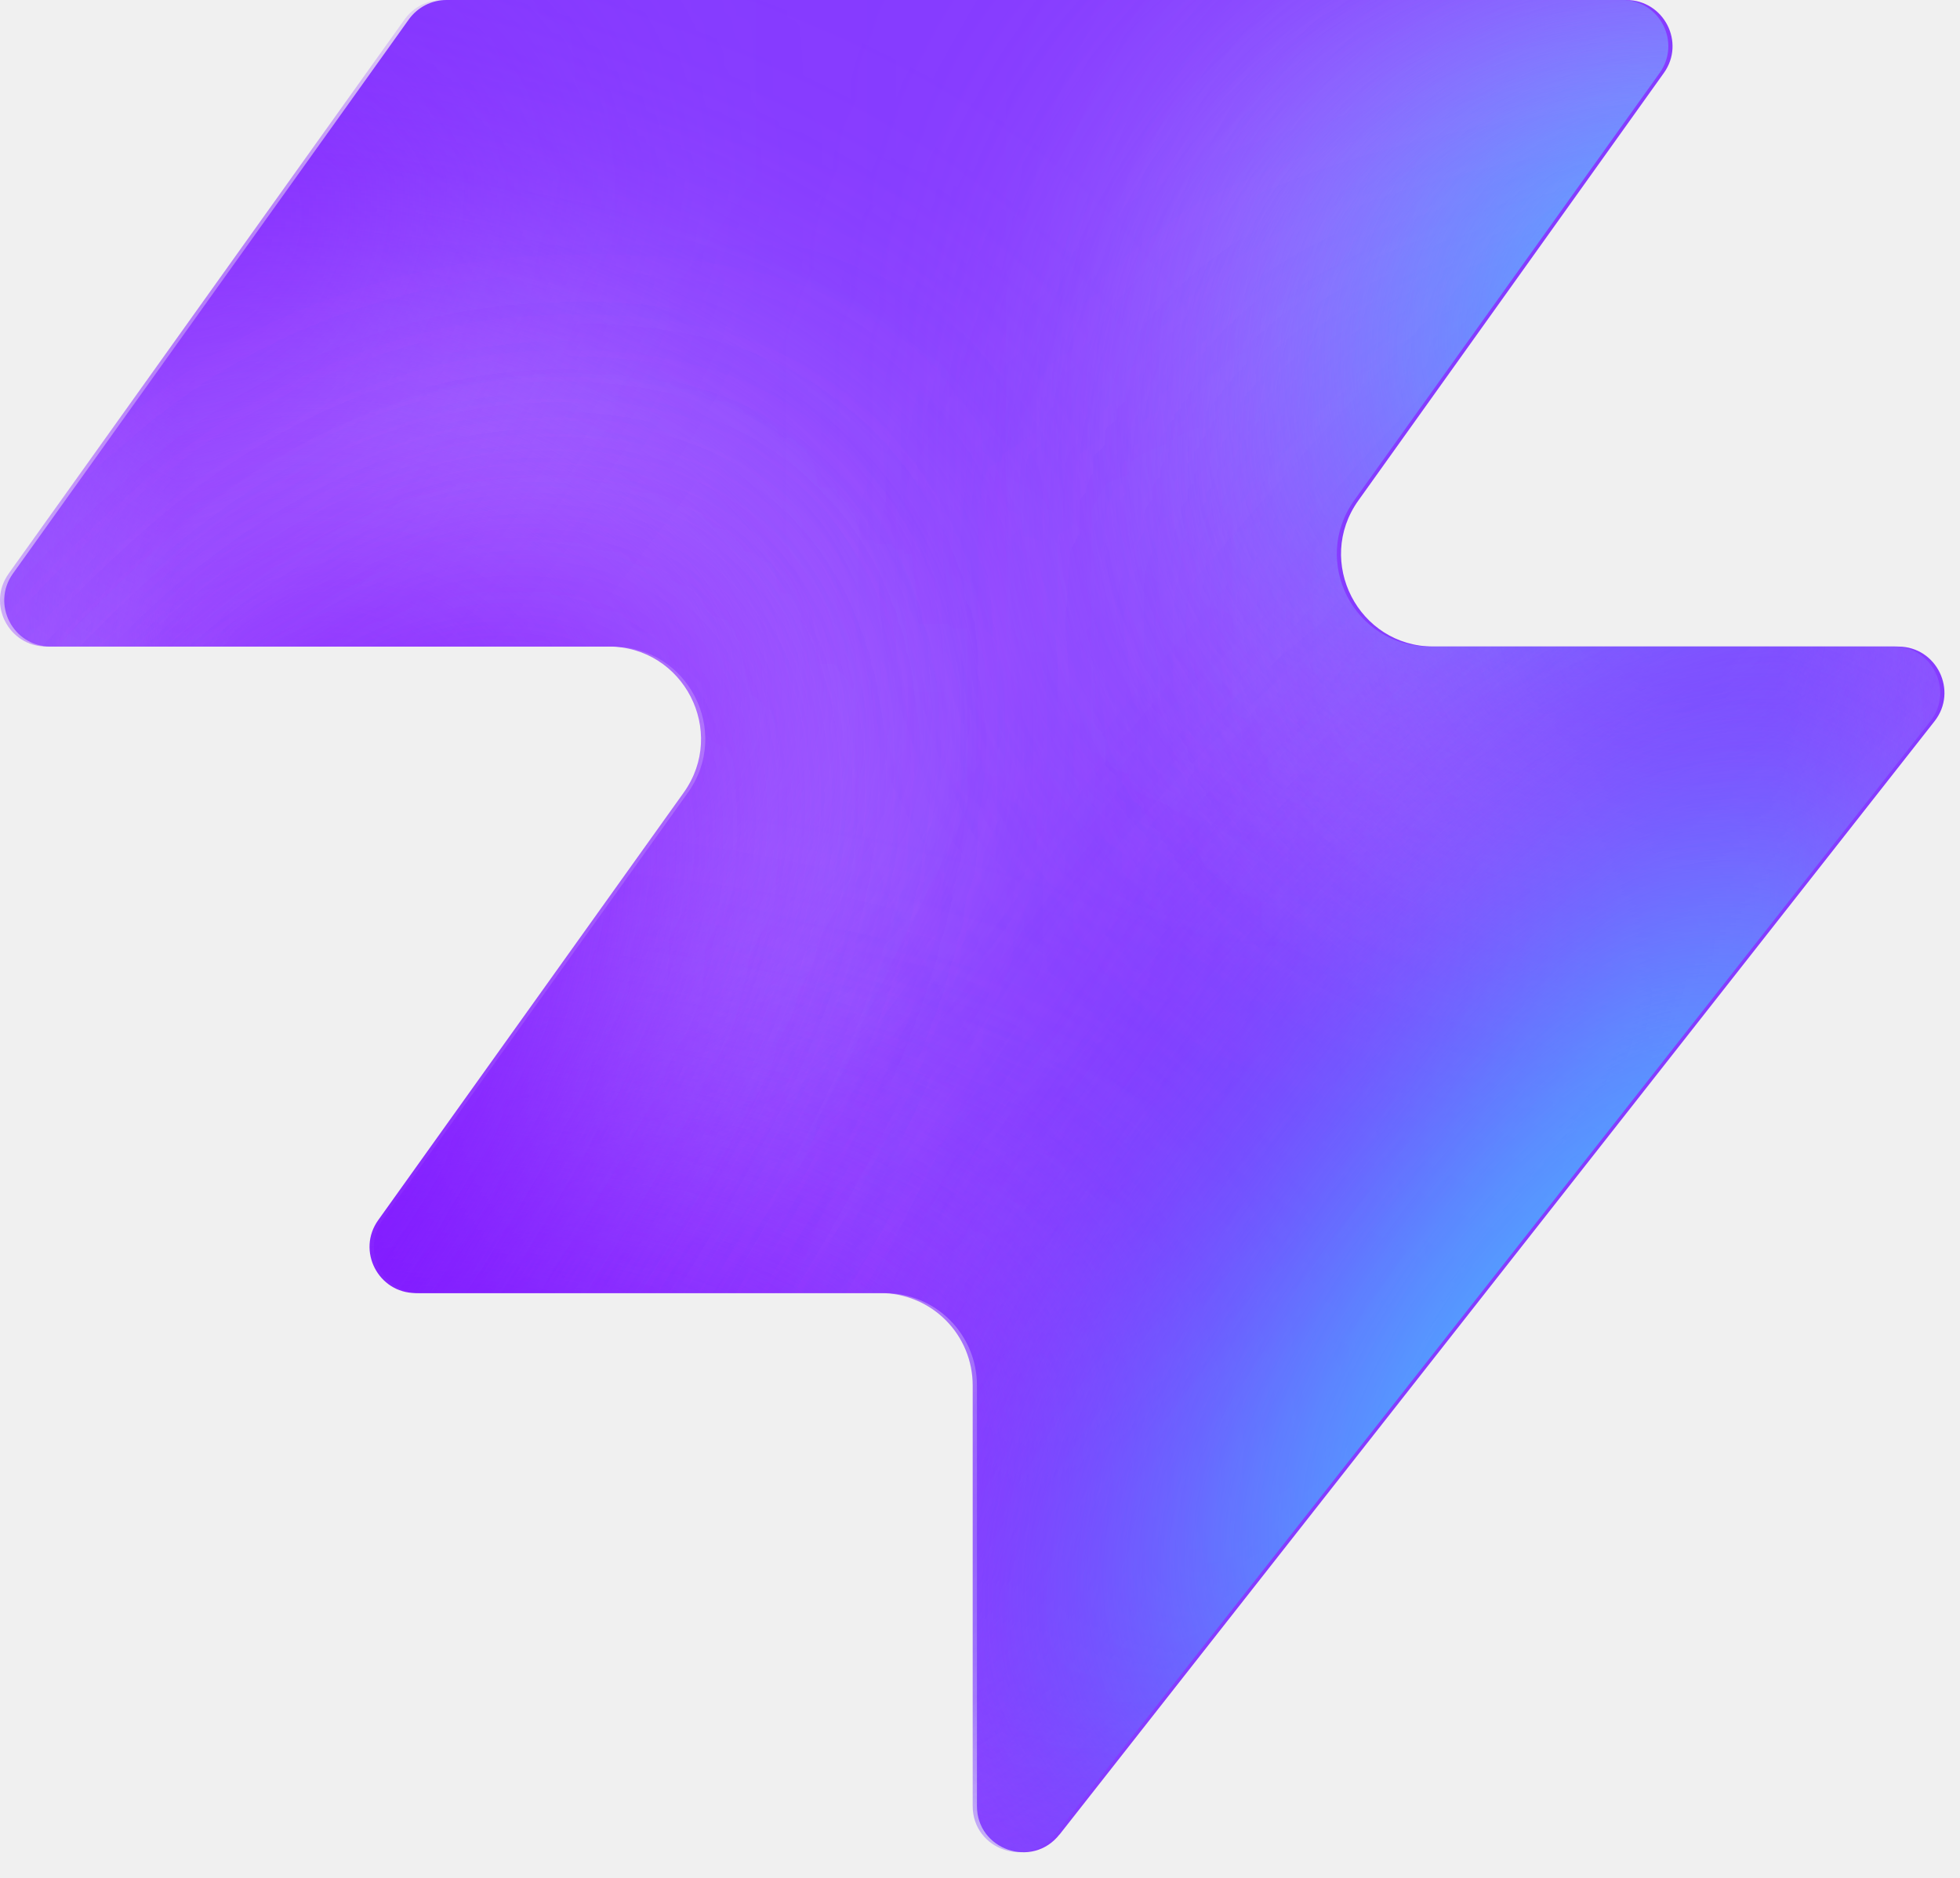
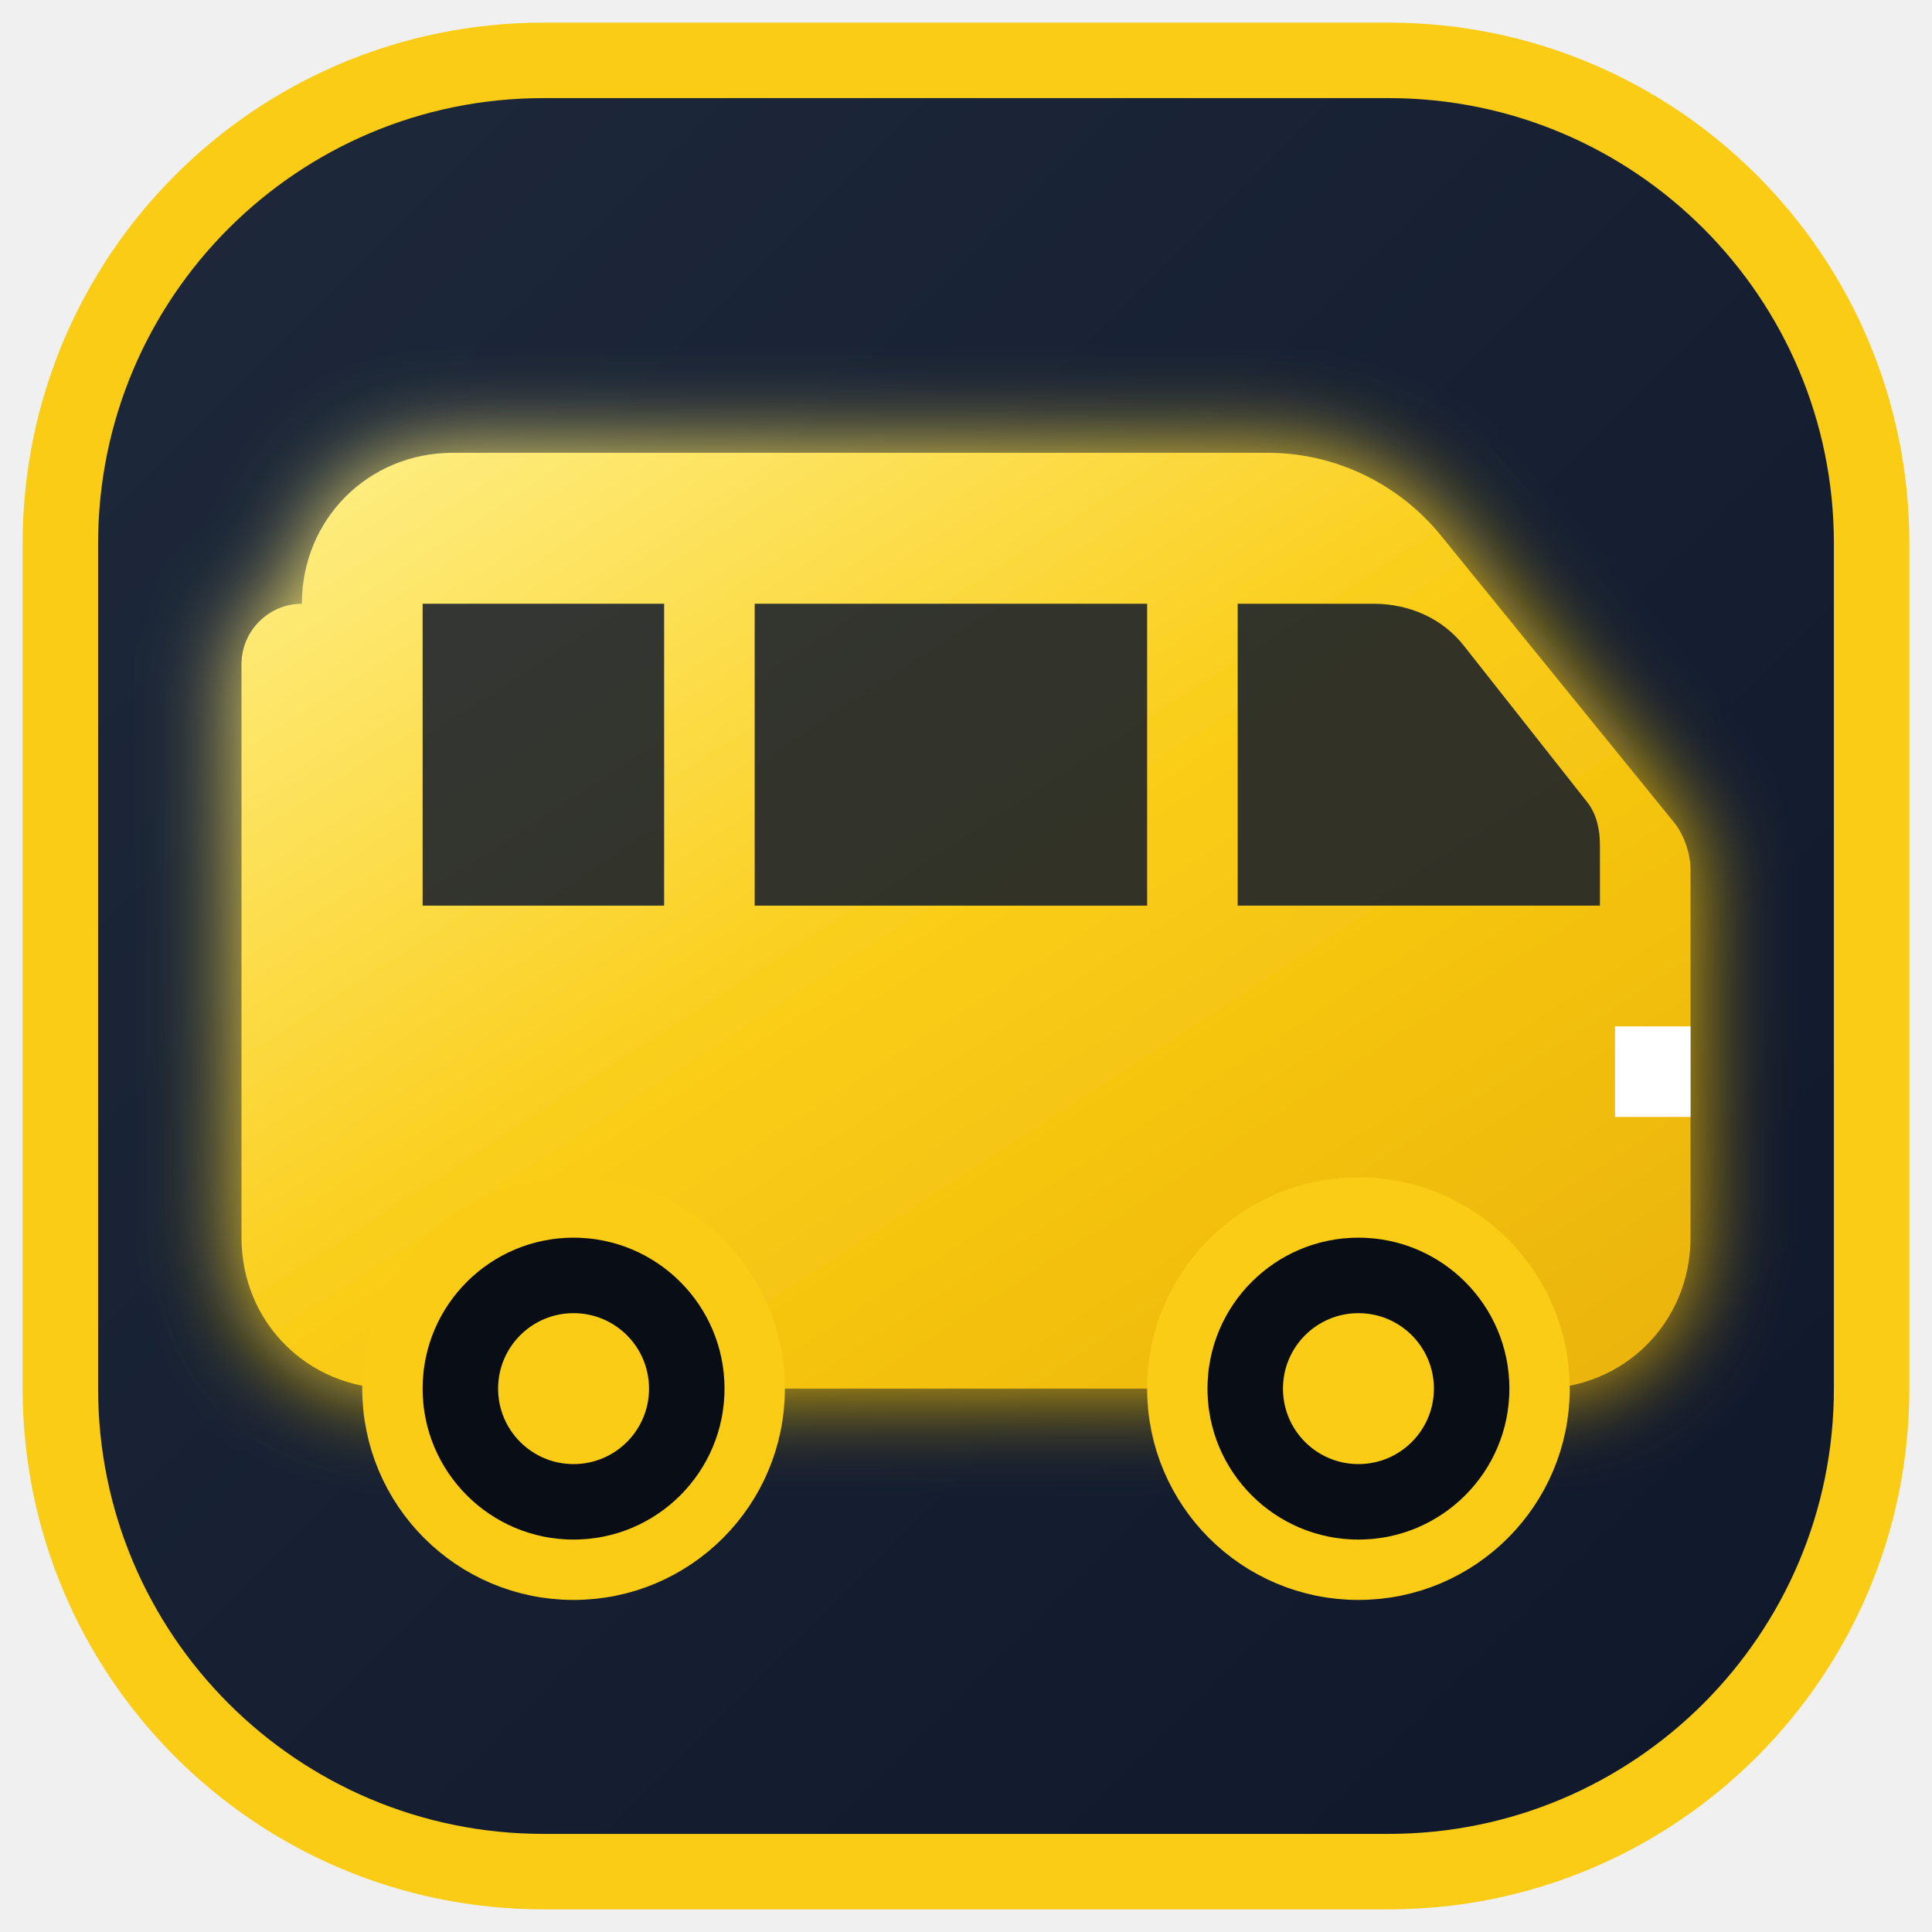
- <svg xmlns="http://www.w3.org/2000/svg" width="48" height="46" fill="none" viewBox="0 0 48 46">
-   <path fill="#863bff" d="M25.946 44.938c-.664.845-2.021.375-2.021-.698V33.937a2.26 2.26 0 0 0-2.262-2.262H10.287c-.92 0-1.456-1.04-.92-1.788l7.48-10.471c1.07-1.497 0-3.578-1.842-3.578H1.237c-.92 0-1.456-1.04-.92-1.788L10.013.474c.214-.297.556-.474.92-.474h28.894c.92 0 1.456 1.04.92 1.788l-7.48 10.471c-1.07 1.498 0 3.579 1.842 3.579h11.377c.943 0 1.473 1.088.89 1.83L25.947 44.94z" style="fill:#863bff;fill:color(display-p3 .525 .23 1);fill-opacity:1" />
-   <mask id="a" width="48" height="46" x="0" y="0" maskUnits="userSpaceOnUse" style="mask-type:alpha">
-     <path fill="#000" d="M25.842 44.938c-.664.844-2.021.375-2.021-.698V33.937a2.26 2.26 0 0 0-2.262-2.262H10.183c-.92 0-1.456-1.04-.92-1.788l7.48-10.471c1.07-1.498 0-3.579-1.842-3.579H1.133c-.92 0-1.456-1.04-.92-1.787L9.91.473c.214-.297.556-.474.92-.474h28.894c.92 0 1.456 1.04.92 1.788l-7.48 10.471c-1.07 1.498 0 3.578 1.842 3.578h11.377c.943 0 1.473 1.088.89 1.832L25.843 44.94z" style="fill:#000;fill-opacity:1" />
-   </mask>
-   <g mask="url(#a)">
-     <g filter="url(#b)">
-       <ellipse cx="5.508" cy="14.704" fill="#ede6ff" rx="5.508" ry="14.704" style="fill:#ede6ff;fill:color(display-p3 .927 .903 1);fill-opacity:1" transform="matrix(.00324 1 1 -.00324 -4.47 31.516)" />
-     </g>
-     <g filter="url(#c)">
-       <ellipse cx="10.399" cy="29.851" fill="#ede6ff" rx="10.399" ry="29.851" style="fill:#ede6ff;fill:color(display-p3 .927 .903 1);fill-opacity:1" transform="matrix(.00324 1 1 -.00324 -39.328 7.883)" />
-     </g>
-     <g filter="url(#d)">
-       <ellipse cx="5.508" cy="30.487" fill="#7e14ff" rx="5.508" ry="30.487" style="fill:#7e14ff;fill:color(display-p3 .492 .077 1);fill-opacity:1" transform="rotate(89.814 -25.913 -14.639)scale(1 -1)" />
-     </g>
-     <g filter="url(#e)">
-       <ellipse cx="5.508" cy="30.599" fill="#7e14ff" rx="5.508" ry="30.599" style="fill:#7e14ff;fill:color(display-p3 .492 .077 1);fill-opacity:1" transform="rotate(89.814 -32.644 -3.334)scale(1 -1)" />
-     </g>
-     <g filter="url(#f)">
-       <ellipse cx="5.508" cy="30.599" fill="#7e14ff" rx="5.508" ry="30.599" style="fill:#7e14ff;fill:color(display-p3 .492 .077 1);fill-opacity:1" transform="matrix(.00324 1 1 -.00324 -34.34 30.47)" />
-     </g>
-     <g filter="url(#g)">
-       <ellipse cx="14.072" cy="22.078" fill="#ede6ff" rx="14.072" ry="22.078" style="fill:#ede6ff;fill:color(display-p3 .927 .903 1);fill-opacity:1" transform="rotate(93.35 24.506 48.493)scale(-1 1)" />
-     </g>
-     <g filter="url(#h)">
-       <ellipse cx="3.47" cy="21.501" fill="#7e14ff" rx="3.47" ry="21.501" style="fill:#7e14ff;fill:color(display-p3 .492 .077 1);fill-opacity:1" transform="rotate(89.009 28.708 47.59)scale(-1 1)" />
-     </g>
-     <g filter="url(#i)">
-       <ellipse cx="3.47" cy="21.501" fill="#7e14ff" rx="3.47" ry="21.501" style="fill:#7e14ff;fill:color(display-p3 .492 .077 1);fill-opacity:1" transform="rotate(89.009 28.708 47.59)scale(-1 1)" />
-     </g>
-     <g filter="url(#j)">
-       <ellipse cx=".387" cy="8.972" fill="#7e14ff" rx="4.407" ry="29.108" style="fill:#7e14ff;fill:color(display-p3 .492 .077 1);fill-opacity:1" transform="rotate(39.51 .387 8.972)" />
-     </g>
-     <g filter="url(#k)">
-       <ellipse cx="47.523" cy="-6.092" fill="#7e14ff" rx="4.407" ry="29.108" style="fill:#7e14ff;fill:color(display-p3 .492 .077 1);fill-opacity:1" transform="rotate(37.892 47.523 -6.092)" />
-     </g>
-     <g filter="url(#l)">
-       <ellipse cx="41.412" cy="6.333" fill="#47bfff" rx="5.971" ry="9.665" style="fill:#47bfff;fill:color(display-p3 .28 .748 1);fill-opacity:1" transform="rotate(37.892 41.412 6.333)" />
-     </g>
-     <g filter="url(#m)">
-       <ellipse cx="-1.879" cy="38.332" fill="#7e14ff" rx="4.407" ry="29.108" style="fill:#7e14ff;fill:color(display-p3 .492 .077 1);fill-opacity:1" transform="rotate(37.892 -1.88 38.332)" />
-     </g>
-     <g filter="url(#n)">
-       <ellipse cx="-1.879" cy="38.332" fill="#7e14ff" rx="4.407" ry="29.108" style="fill:#7e14ff;fill:color(display-p3 .492 .077 1);fill-opacity:1" transform="rotate(37.892 -1.88 38.332)" />
-     </g>
-     <g filter="url(#o)">
-       <ellipse cx="35.651" cy="29.907" fill="#7e14ff" rx="4.407" ry="29.108" style="fill:#7e14ff;fill:color(display-p3 .492 .077 1);fill-opacity:1" transform="rotate(37.892 35.651 29.907)" />
-     </g>
-     <g filter="url(#p)">
-       <ellipse cx="38.418" cy="32.4" fill="#47bfff" rx="5.971" ry="15.297" style="fill:#47bfff;fill:color(display-p3 .28 .748 1);fill-opacity:1" transform="rotate(37.892 38.418 32.4)" />
-     </g>
-   </g>
+ <svg xmlns="http://www.w3.org/2000/svg" viewBox="0 0 64 64" width="64" height="64">
  <defs>
-     <filter id="b" width="60.045" height="41.654" x="-19.77" y="16.149" color-interpolation-filters="sRGB" filterUnits="userSpaceOnUse">
-       <feFlood flood-opacity="0" result="BackgroundImageFix" />
-       <feBlend in="SourceGraphic" in2="BackgroundImageFix" result="shape" />
-       <feGaussianBlur result="effect1_foregroundBlur_2002_17158" stdDeviation="7.659" />
-     </filter>
-     <filter id="c" width="90.34" height="51.437" x="-54.613" y="-7.533" color-interpolation-filters="sRGB" filterUnits="userSpaceOnUse">
-       <feFlood flood-opacity="0" result="BackgroundImageFix" />
-       <feBlend in="SourceGraphic" in2="BackgroundImageFix" result="shape" />
-       <feGaussianBlur result="effect1_foregroundBlur_2002_17158" stdDeviation="7.659" />
-     </filter>
-     <filter id="d" width="79.355" height="29.4" x="-49.64" y="2.03" color-interpolation-filters="sRGB" filterUnits="userSpaceOnUse">
-       <feFlood flood-opacity="0" result="BackgroundImageFix" />
-       <feBlend in="SourceGraphic" in2="BackgroundImageFix" result="shape" />
-       <feGaussianBlur result="effect1_foregroundBlur_2002_17158" stdDeviation="4.596" />
-     </filter>
-     <filter id="e" width="79.579" height="29.4" x="-45.045" y="20.029" color-interpolation-filters="sRGB" filterUnits="userSpaceOnUse">
-       <feFlood flood-opacity="0" result="BackgroundImageFix" />
-       <feBlend in="SourceGraphic" in2="BackgroundImageFix" result="shape" />
-       <feGaussianBlur result="effect1_foregroundBlur_2002_17158" stdDeviation="4.596" />
-     </filter>
-     <filter id="f" width="79.579" height="29.4" x="-43.513" y="21.178" color-interpolation-filters="sRGB" filterUnits="userSpaceOnUse">
-       <feFlood flood-opacity="0" result="BackgroundImageFix" />
-       <feBlend in="SourceGraphic" in2="BackgroundImageFix" result="shape" />
-       <feGaussianBlur result="effect1_foregroundBlur_2002_17158" stdDeviation="4.596" />
-     </filter>
-     <filter id="g" width="74.749" height="58.852" x="15.756" y="-17.901" color-interpolation-filters="sRGB" filterUnits="userSpaceOnUse">
-       <feFlood flood-opacity="0" result="BackgroundImageFix" />
-       <feBlend in="SourceGraphic" in2="BackgroundImageFix" result="shape" />
-       <feGaussianBlur result="effect1_foregroundBlur_2002_17158" stdDeviation="7.659" />
-     </filter>
-     <filter id="h" width="61.377" height="25.362" x="23.548" y="2.284" color-interpolation-filters="sRGB" filterUnits="userSpaceOnUse">
-       <feFlood flood-opacity="0" result="BackgroundImageFix" />
-       <feBlend in="SourceGraphic" in2="BackgroundImageFix" result="shape" />
-       <feGaussianBlur result="effect1_foregroundBlur_2002_17158" stdDeviation="4.596" />
-     </filter>
-     <filter id="i" width="61.377" height="25.362" x="23.548" y="2.284" color-interpolation-filters="sRGB" filterUnits="userSpaceOnUse">
-       <feFlood flood-opacity="0" result="BackgroundImageFix" />
-       <feBlend in="SourceGraphic" in2="BackgroundImageFix" result="shape" />
-       <feGaussianBlur result="effect1_foregroundBlur_2002_17158" stdDeviation="4.596" />
-     </filter>
-     <filter id="j" width="56.045" height="63.649" x="-27.636" y="-22.853" color-interpolation-filters="sRGB" filterUnits="userSpaceOnUse">
-       <feFlood flood-opacity="0" result="BackgroundImageFix" />
-       <feBlend in="SourceGraphic" in2="BackgroundImageFix" result="shape" />
-       <feGaussianBlur result="effect1_foregroundBlur_2002_17158" stdDeviation="4.596" />
-     </filter>
-     <filter id="k" width="54.814" height="64.646" x="20.116" y="-38.415" color-interpolation-filters="sRGB" filterUnits="userSpaceOnUse">
-       <feFlood flood-opacity="0" result="BackgroundImageFix" />
-       <feBlend in="SourceGraphic" in2="BackgroundImageFix" result="shape" />
-       <feGaussianBlur result="effect1_foregroundBlur_2002_17158" stdDeviation="4.596" />
-     </filter>
-     <filter id="l" width="33.541" height="35.313" x="24.641" y="-11.323" color-interpolation-filters="sRGB" filterUnits="userSpaceOnUse">
-       <feFlood flood-opacity="0" result="BackgroundImageFix" />
-       <feBlend in="SourceGraphic" in2="BackgroundImageFix" result="shape" />
-       <feGaussianBlur result="effect1_foregroundBlur_2002_17158" stdDeviation="4.596" />
-     </filter>
-     <filter id="m" width="54.814" height="64.646" x="-29.286" y="6.009" color-interpolation-filters="sRGB" filterUnits="userSpaceOnUse">
-       <feFlood flood-opacity="0" result="BackgroundImageFix" />
-       <feBlend in="SourceGraphic" in2="BackgroundImageFix" result="shape" />
-       <feGaussianBlur result="effect1_foregroundBlur_2002_17158" stdDeviation="4.596" />
-     </filter>
-     <filter id="n" width="54.814" height="64.646" x="-29.286" y="6.009" color-interpolation-filters="sRGB" filterUnits="userSpaceOnUse">
-       <feFlood flood-opacity="0" result="BackgroundImageFix" />
-       <feBlend in="SourceGraphic" in2="BackgroundImageFix" result="shape" />
-       <feGaussianBlur result="effect1_foregroundBlur_2002_17158" stdDeviation="4.596" />
-     </filter>
-     <filter id="o" width="54.814" height="64.646" x="8.244" y="-2.416" color-interpolation-filters="sRGB" filterUnits="userSpaceOnUse">
-       <feFlood flood-opacity="0" result="BackgroundImageFix" />
-       <feBlend in="SourceGraphic" in2="BackgroundImageFix" result="shape" />
-       <feGaussianBlur result="effect1_foregroundBlur_2002_17158" stdDeviation="4.596" />
-     </filter>
-     <filter id="p" width="39.409" height="43.623" x="18.713" y="10.588" color-interpolation-filters="sRGB" filterUnits="userSpaceOnUse">
-       <feFlood flood-opacity="0" result="BackgroundImageFix" />
-       <feBlend in="SourceGraphic" in2="BackgroundImageFix" result="shape" />
-       <feGaussianBlur result="effect1_foregroundBlur_2002_17158" stdDeviation="4.596" />
+     <linearGradient id="bgGrad" x1="0%" y1="0%" x2="100%" y2="100%">
+       <stop offset="0%" stop-color="#1e293b" />
+       <stop offset="100%" stop-color="#0f172a" />
+     </linearGradient>
+     <linearGradient id="yellowGrad" x1="0%" y1="0%" x2="100%" y2="100%">
+       <stop offset="0%" stop-color="#fef08a" />
+       <stop offset="50%" stop-color="#facc15" />
+       <stop offset="100%" stop-color="#eab308" />
+     </linearGradient>
+     <filter id="glow" x="-20%" y="-20%" width="140%" height="140%">
+       <feGaussianBlur stdDeviation="1.5" result="blur" />
+       <feComposite in="SourceGraphic" in2="blur" operator="over" />
    </filter>
  </defs>
+   <rect x="2" y="2" width="60" height="60" rx="16" fill="url(#bgGrad)" stroke="#facc15" stroke-width="2.5" />
+   <g transform="translate(4, 8)">
+     <path d="M 6 12 C 6 9.2 8.2 7 11 7 L 38 7 C 40.2 7 42.3 8 43.7 9.7 L 51.5 19.3 C 51.8 19.7 52 20.3 52 20.8 L 52 33 C 52 35.8 49.8 38 47 38 L 9 38 C 6.2 38 4 35.8 4 33 L 4 14 C 4 12.9 4.9 12 6 12 Z" fill="url(#yellowGrad)" filter="url(#glow)" />
+     <path d="M 10 12 L 18 12 L 18 22 L 10 22 Z" fill="#0f172a" rx="1" opacity="0.85" />
+     <path d="M 21 12 L 34 12 L 34 22 L 21 22 Z" fill="#0f172a" rx="1" opacity="0.85" />
+     <path d="M 37 12 L 41.5 12 C 42.7 12 43.8 12.5 44.5 13.4 L 48.6 18.6 C 48.9 19 49 19.5 49 20 L 49 22 L 37 22 Z" fill="#0f172a" opacity="0.85" />
+     <path d="M 49.5 26 L 52 26 L 52 29 L 49.5 29 Z" fill="#ffffff" rx="1" />
+     <circle cx="15" cy="38" r="6" fill="#090d16" stroke="#facc15" stroke-width="2" />
+     <circle cx="15" cy="38" r="2.5" fill="#facc15" />
+     <circle cx="41" cy="38" r="6" fill="#090d16" stroke="#facc15" stroke-width="2" />
+     <circle cx="41" cy="38" r="2.5" fill="#facc15" />
+   </g>
</svg>
